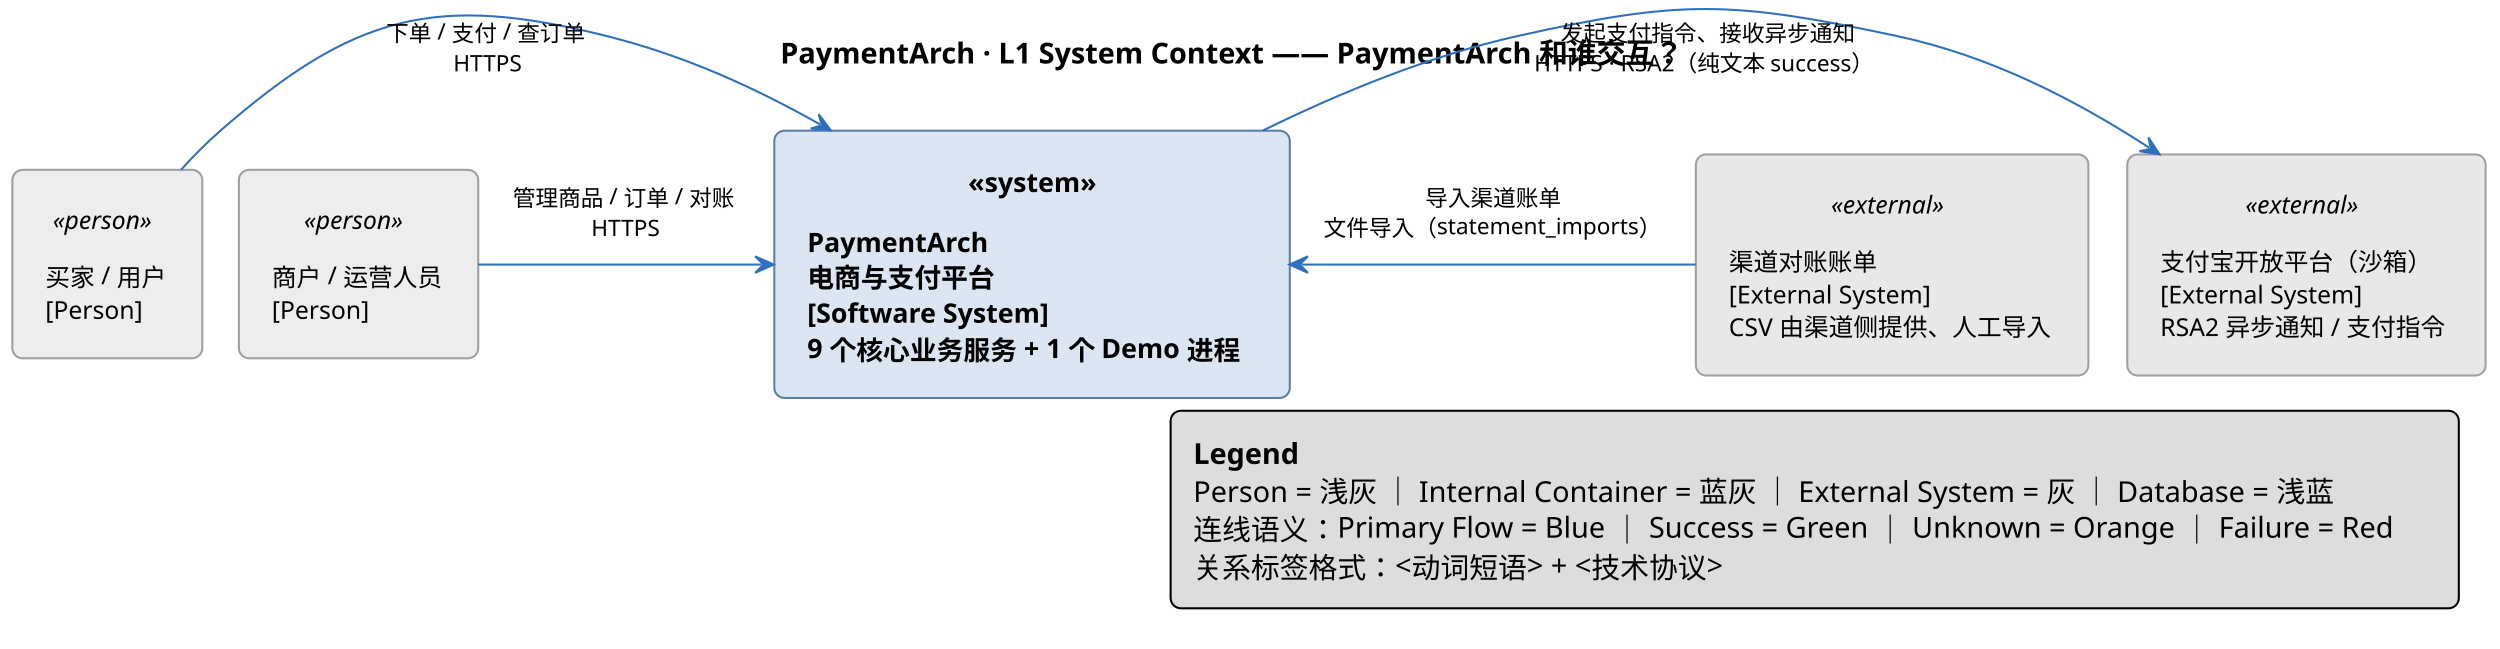
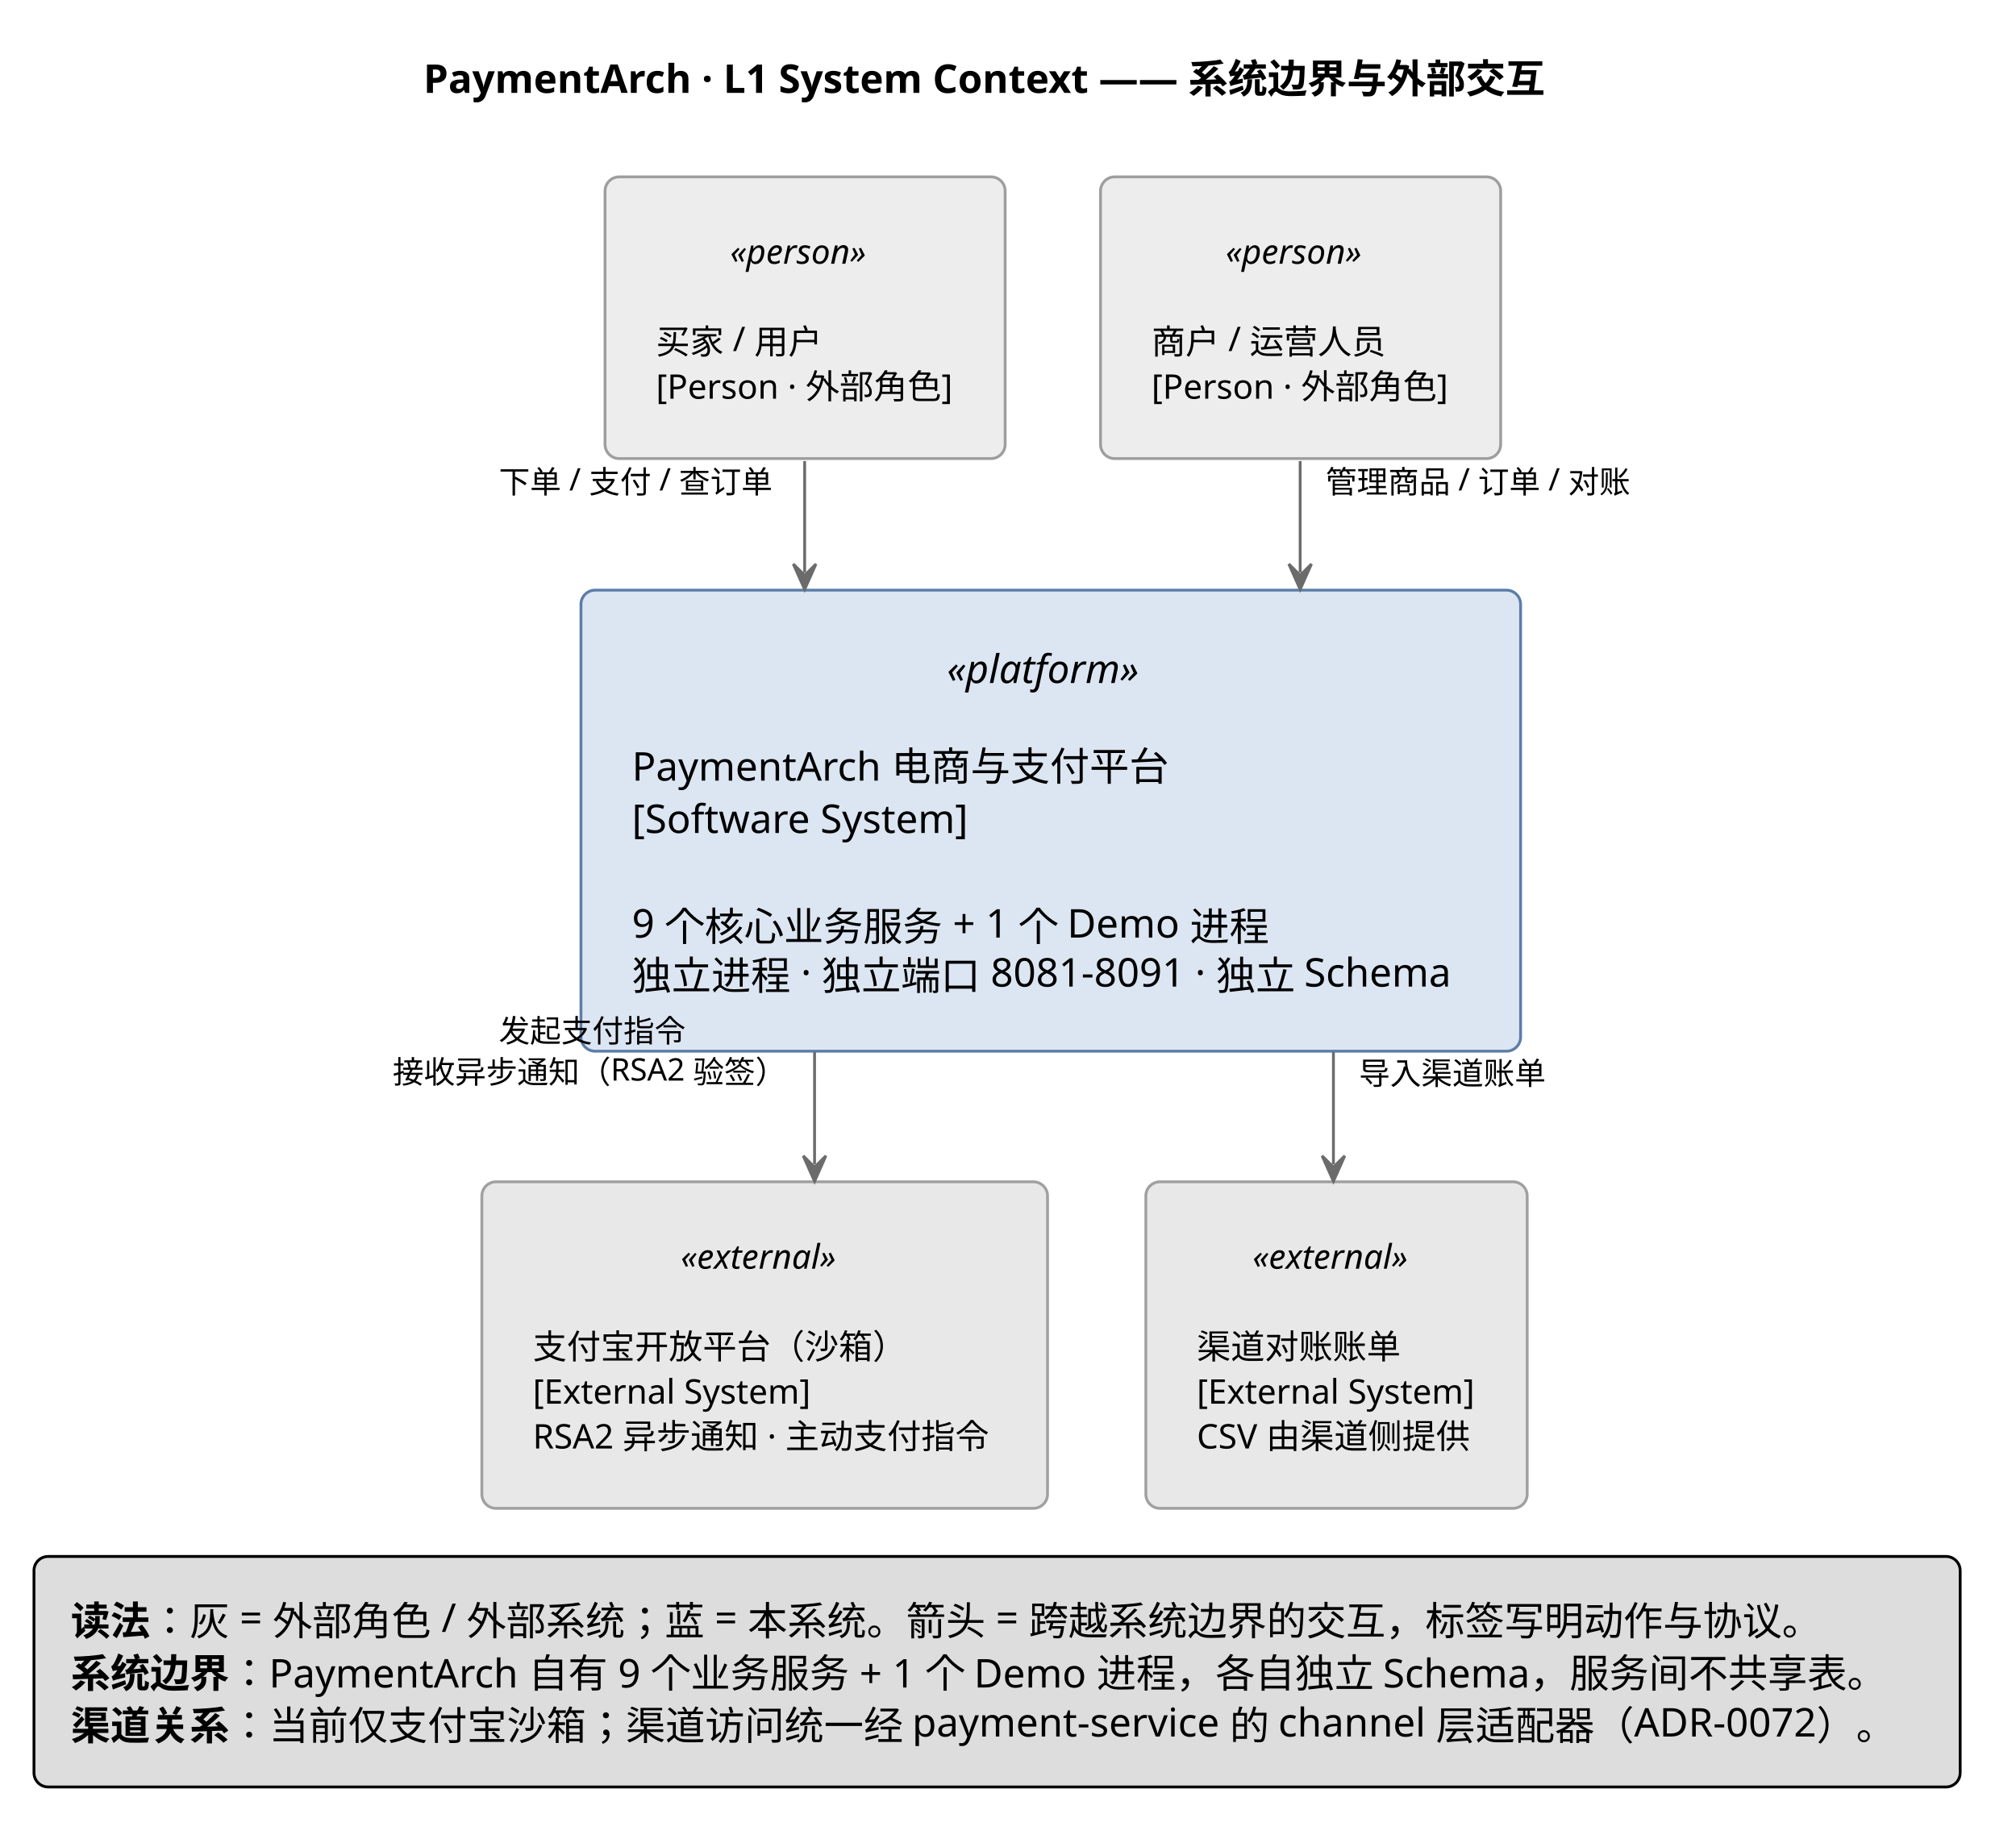
- <svg xmlns="http://www.w3.org/2000/svg" contentStyleType="text/css" height="315px" preserveAspectRatio="none" style="width:1214px;height:315px;background:#FFFFFF;" version="1.1" viewBox="0 0 1214 315" width="1214px" zoomAndPan="magnify">
+ <svg xmlns="http://www.w3.org/2000/svg" contentStyleType="text/css" height="651px" preserveAspectRatio="none" style="width:712px;height:651px;background:#FFFFFF;" version="1.1" viewBox="0 0 712 651" width="712px" zoomAndPan="magnify">
  <defs />
  <g>
-     <text fill="#000000" font-family="Microsoft YaHei" font-size="14" font-weight="bold" lengthAdjust="spacing" textLength="448.212" x="378.894" y="30.814">PaymentArch · L1 System Context —— PaymentArch 和谁交互？</text>
-     <g id="elem_Buyer">
-       <rect fill="#EDEDED" height="91.514" rx="5" ry="5" style="stroke:#9E9E9E;stroke-width:1;" width="92.228" x="6" y="82.478" />
-       <text fill="#000000" font-family="Microsoft YaHei" font-size="12" font-style="italic" lengthAdjust="spacing" textLength="52.969" x="25.63" y="111.175">«person»</text>
-       <text fill="#000000" font-family="Microsoft YaHei" font-size="12" lengthAdjust="spacing" textLength="60.228" x="22" y="139.013">买家 / 用户</text>
-       <text fill="#000000" font-family="Microsoft YaHei" font-size="12" lengthAdjust="spacing" textLength="47.326" x="22" y="154.851">[Person]</text>
+     <text fill="#000000" font-family="Microsoft YaHei" font-size="14" font-weight="bold" lengthAdjust="spacing" textLength="405.221" x="149.53" y="32.813">PaymentArch · L1 System Context —— 系统边界与外部交互</text>
+     <g id="elem_U">
+       <rect fill="#EDEDED" height="99.514" rx="5" ry="5" style="stroke:#9E9E9E;stroke-width:1;" width="141.316" x="213.681" y="62.477" />
+       <text fill="#000000" font-family="Microsoft YaHei" font-size="12" font-style="italic" lengthAdjust="spacing" textLength="52.969" x="257.855" y="93.175">«person»</text>
+       <text fill="#000000" font-family="Microsoft YaHei" font-size="12" lengthAdjust="spacing" textLength="60.228" x="231.681" y="125.013">买家 / 用户</text>
+       <text fill="#000000" font-family="Microsoft YaHei" font-size="12" lengthAdjust="spacing" textLength="105.316" x="231.681" y="140.851">[Person · 外部角色]</text>
    </g>
-     <g id="elem_Ops">
-       <rect fill="#EDEDED" height="91.514" rx="5" ry="5" style="stroke:#9E9E9E;stroke-width:1;" width="116.228" x="116" y="82.478" />
-       <text fill="#000000" font-family="Microsoft YaHei" font-size="12" font-style="italic" lengthAdjust="spacing" textLength="52.969" x="147.63" y="111.175">«person»</text>
-       <text fill="#000000" font-family="Microsoft YaHei" font-size="12" lengthAdjust="spacing" textLength="84.228" x="132" y="139.013">商户 / 运营人员</text>
-       <text fill="#000000" font-family="Microsoft YaHei" font-size="12" lengthAdjust="spacing" textLength="47.326" x="132" y="154.851">[Person]</text>
+     <g id="elem_OPS">
+       <rect fill="#EDEDED" height="99.514" rx="5" ry="5" style="stroke:#9E9E9E;stroke-width:1;" width="141.316" x="388.681" y="62.477" />
+       <text fill="#000000" font-family="Microsoft YaHei" font-size="12" font-style="italic" lengthAdjust="spacing" textLength="52.969" x="432.855" y="93.175">«person»</text>
+       <text fill="#000000" font-family="Microsoft YaHei" font-size="12" lengthAdjust="spacing" textLength="84.228" x="406.681" y="125.013">商户 / 运营人员</text>
+       <text fill="#000000" font-family="Microsoft YaHei" font-size="12" lengthAdjust="spacing" textLength="105.316" x="406.681" y="140.851">[Person · 外部角色]</text>
    </g>
    <g id="elem_SYS">
-       <rect fill="#DCE6F2" height="129.789" rx="5" ry="5" style="stroke:#5B7DA8;stroke-width:1;" width="250.328" x="376" y="63.477" />
-       <text fill="#000000" font-family="Microsoft YaHei" font-size="13" font-weight="bold" lengthAdjust="spacing" textLength="62.074" x="470.127" y="93.233">«system»</text>
-       <text fill="#000000" font-family="Microsoft YaHei" font-size="13" font-weight="bold" lengthAdjust="spacing" textLength="88.048" x="392" y="122.391">PaymentArch</text>
-       <text fill="#000000" font-family="Microsoft YaHei" font-size="13" font-weight="bold" lengthAdjust="spacing" textLength="91" x="392" y="139.548">电商与支付平台</text>
-       <text fill="#000000" font-family="Microsoft YaHei" font-size="13" font-weight="bold" lengthAdjust="spacing" textLength="120.091" x="392" y="156.706">[Software System]</text>
-       <text fill="#000000" font-family="Microsoft YaHei" font-size="13" font-weight="bold" lengthAdjust="spacing" textLength="218.328" x="392" y="173.864">9 个核心业务服务 + 1 个 Demo 进程</text>
+       <rect fill="#DCE6F2" height="162.865" rx="5" ry="5" style="stroke:#5B7DA8;stroke-width:1;" width="331.853" x="205.181" y="208.477" />
+       <text fill="#000000" font-family="Microsoft YaHei" font-size="14" font-style="italic" lengthAdjust="spacing" textLength="73.397" x="334.409" y="241.291">«platform»</text>
+       <text fill="#000000" font-family="Microsoft YaHei" font-size="14" lengthAdjust="spacing" textLength="191.598" x="223.181" y="275.769">PaymentArch 电商与支付平台</text>
+       <text fill="#000000" font-family="Microsoft YaHei" font-size="14" lengthAdjust="spacing" textLength="120.873" x="223.181" y="294.246">[Software System]</text>
+       <text fill="#000000" font-family="Microsoft YaHei" font-size="14" lengthAdjust="spacing" textLength="4.143" x="223.181" y="312.724"> </text>
+       <text fill="#000000" font-family="Microsoft YaHei" font-size="14" lengthAdjust="spacing" textLength="232.285" x="223.181" y="331.201">9 个核心业务服务 + 1 个 Demo 进程</text>
+       <text fill="#000000" font-family="Microsoft YaHei" font-size="14" lengthAdjust="spacing" textLength="295.853" x="223.181" y="349.679">独立进程 · 独立端口 8081-8091 · 独立 Schema</text>
    </g>
-     <g id="elem_Alipay">
-       <rect fill="#E8E8E8" height="107.352" rx="5" ry="5" style="stroke:#A0A0A0;stroke-width:1;" width="174.019" x="1033" y="74.978" />
-       <text fill="#000000" font-family="Microsoft YaHei" font-size="12" font-style="italic" lengthAdjust="spacing" textLength="59.309" x="1090.355" y="103.675">«external»</text>
-       <text fill="#000000" font-family="Microsoft YaHei" font-size="12" lengthAdjust="spacing" textLength="132" x="1049" y="131.513">支付宝开放平台（沙箱）</text>
-       <text fill="#000000" font-family="Microsoft YaHei" font-size="12" lengthAdjust="spacing" textLength="98.684" x="1049" y="147.351">[External System]</text>
-       <text fill="#000000" font-family="Microsoft YaHei" font-size="12" lengthAdjust="spacing" textLength="142.019" x="1049" y="163.189">RSA2 异步通知 / 支付指令</text>
+     <g id="elem_ALI">
+       <rect fill="#E8E8E8" height="115.352" rx="5" ry="5" style="stroke:#A0A0A0;stroke-width:1;" width="199.781" x="170.181" y="417.478" />
+       <text fill="#000000" font-family="Microsoft YaHei" font-size="12" font-style="italic" lengthAdjust="spacing" textLength="59.309" x="240.417" y="448.175">«external»</text>
+       <text fill="#000000" font-family="Microsoft YaHei" font-size="12" lengthAdjust="spacing" textLength="132" x="188.181" y="480.013">支付宝开放平台（沙箱）</text>
+       <text fill="#000000" font-family="Microsoft YaHei" font-size="12" lengthAdjust="spacing" textLength="98.684" x="188.181" y="495.851">[External System]</text>
+       <text fill="#000000" font-family="Microsoft YaHei" font-size="12" lengthAdjust="spacing" textLength="163.781" x="188.181" y="511.688">RSA2 异步通知 · 主动支付指令</text>
    </g>
-     <g id="elem_Stmt">
-       <rect fill="#E8E8E8" height="107.352" rx="5" ry="5" style="stroke:#A0A0A0;stroke-width:1;" width="190.619" x="823.5" y="74.978" />
-       <text fill="#000000" font-family="Microsoft YaHei" font-size="12" font-style="italic" lengthAdjust="spacing" textLength="59.309" x="889.155" y="103.675">«external»</text>
-       <text fill="#000000" font-family="Microsoft YaHei" font-size="12" lengthAdjust="spacing" textLength="72" x="839.5" y="131.513">渠道对账账单</text>
-       <text fill="#000000" font-family="Microsoft YaHei" font-size="12" lengthAdjust="spacing" textLength="98.684" x="839.5" y="147.351">[External System]</text>
-       <text fill="#000000" font-family="Microsoft YaHei" font-size="12" lengthAdjust="spacing" textLength="158.619" x="839.5" y="163.189">CSV 由渠道侧提供、人工导入</text>
+     <g id="elem_ST">
+       <rect fill="#E8E8E8" height="115.352" rx="5" ry="5" style="stroke:#A0A0A0;stroke-width:1;" width="134.684" x="404.681" y="417.478" />
+       <text fill="#000000" font-family="Microsoft YaHei" font-size="12" font-style="italic" lengthAdjust="spacing" textLength="59.309" x="442.369" y="448.175">«external»</text>
+       <text fill="#000000" font-family="Microsoft YaHei" font-size="12" lengthAdjust="spacing" textLength="72" x="422.681" y="480.013">渠道对账账单</text>
+       <text fill="#000000" font-family="Microsoft YaHei" font-size="12" lengthAdjust="spacing" textLength="98.684" x="422.681" y="495.851">[External System]</text>
+       <text fill="#000000" font-family="Microsoft YaHei" font-size="12" lengthAdjust="spacing" textLength="98.619" x="422.681" y="511.688">CSV 由渠道侧提供</text>
    </g>
-     <polygon fill="#2F6FBF" points="403.46,63.337,397.569,55.444,399.099,60.89,393.654,62.421,403.46,63.337" style="stroke:#2F6FBF;stroke-width:1;" />
-     <path d="M87.903,82.425 C93.96,75.75 100.426,69.209 107,63.477 C171.68,7.095 211.291,-3.469 294.5,17.477 C332.096,26.942 365.069,41.793 398.227,60.401 " fill="none" style="stroke:#2F6FBF;stroke-width:1;" />
-     <text fill="#000000" font-family="Microsoft YaHei" font-size="11" lengthAdjust="spacing" textLength="99.419" x="187.5" y="20.117">下单 / 支付 / 查订单</text>
-     <text fill="#000000" font-family="Microsoft YaHei" font-size="11" lengthAdjust="spacing" textLength="34.198" x="220.111" y="34.635">HTTPS</text>
-     <polygon fill="#2F6FBF" points="375.717,128.477,366.717,124.478,370.717,128.477,366.717,132.477,375.717,128.477" style="stroke:#2F6FBF;stroke-width:1;" />
-     <path d="M232.084,128.477 C271.91,128.477 320.283,128.477 369.717,128.477 " fill="none" style="stroke:#2F6FBF;stroke-width:1;" />
-     <text fill="#000000" font-family="Microsoft YaHei" font-size="11" lengthAdjust="spacing" textLength="110.419" x="249" y="100.117">管理商品 / 订单 / 对账</text>
-     <text fill="#000000" font-family="Microsoft YaHei" font-size="11" lengthAdjust="spacing" textLength="34.198" x="287.111" y="114.635">HTTPS</text>
-     <polygon fill="#2F6FBF" points="1048.664,74.971,1043.284,66.721,1044.467,72.253,1038.935,73.436,1048.664,74.971" style="stroke:#2F6FBF;stroke-width:1;" />
-     <path d="M613.213,63.413 C651.243,44.748 694.8,26.906 737,17.477 C816.81,-0.354 841.019,0.429 921,17.477 C966.655,27.209 1007.466,48.291 1043.628,71.709 " fill="none" style="stroke:#2F6FBF;stroke-width:1;" />
-     <text fill="#000000" font-family="Microsoft YaHei" font-size="11" lengthAdjust="spacing" textLength="143" x="757.829" y="20.117">发起支付指令、接收异步通知</text>
-     <text fill="#000000" font-family="Microsoft YaHei" font-size="11" lengthAdjust="spacing" textLength="168.658" x="745" y="34.635">HTTPS · RSA2（纯文本 success）</text>
-     <polygon fill="#2F6FBF" points="626.131,128.477,635.131,132.477,631.131,128.477,635.131,124.478,626.131,128.477" style="stroke:#2F6FBF;stroke-width:1;" />
-     <path d="M632.131,128.477 C695.388,128.477 764.935,128.477 823.454,128.477 " fill="none" style="stroke:#2F6FBF;stroke-width:1;" />
-     <text fill="#000000" font-family="Microsoft YaHei" font-size="11" lengthAdjust="spacing" textLength="66" x="692.054" y="100.117">导入渠道账单</text>
-     <text fill="#000000" font-family="Microsoft YaHei" font-size="11" lengthAdjust="spacing" textLength="164.608" x="642.75" y="114.635">文件导入（statement_imports）</text>
-     <rect fill="#DDDDDD" height="95.91" id="_legend" rx="5" ry="5" style="stroke:#000000;stroke-width:1;" width="625.552" x="568.448" y="199.477" />
-     <text fill="#000000" font-family="Microsoft YaHei" font-size="14" font-weight="bold" lengthAdjust="spacing" textLength="51.632" x="579.448" y="225.291">Legend</text>
-     <text fill="#000000" font-family="Microsoft YaHei" font-size="14" lengthAdjust="spacing" textLength="574.602" x="579.448" y="243.769">Person = 浅灰 ｜ Internal Container = 蓝灰 ｜ External System = 灰 ｜ Database = 浅蓝</text>
-     <text fill="#000000" font-family="Microsoft YaHei" font-size="14" lengthAdjust="spacing" textLength="603.552" x="579.448" y="262.246">连线语义：Primary Flow = Blue ｜ Success = Green ｜ Unknown = Orange ｜ Failure = Red</text>
-     <text fill="#000000" font-family="Microsoft YaHei" font-size="14" lengthAdjust="spacing" textLength="270.204" x="579.448" y="280.724">关系标签格式：&lt;动词短语&gt; + &lt;技术协议&gt;</text>
+     <g id="link_U_SYS">
+       <path d="M284.181,162.868 C284.181,177.007 284.181,186.768 284.181,202.238 " fill="none" id="U-to-SYS" style="stroke:#6B6B6B;stroke-width:1;" />
+       <polygon fill="#6B6B6B" points="284.181,208.238,288.181,199.238,284.181,203.238,280.181,199.238,284.181,208.238" style="stroke:#6B6B6B;stroke-width:1;" />
+       <text fill="#000000" font-family="Microsoft YaHei" font-size="11" lengthAdjust="spacing" textLength="99.419" x="176.181" y="174.187">下单 / 支付 / 查订单</text>
+     </g>
+     <g id="link_OPS_SYS">
+       <path d="M459.181,162.868 C459.181,177.007 459.181,186.768 459.181,202.238 " fill="none" id="OPS-to-SYS" style="stroke:#6B6B6B;stroke-width:1;" />
+       <polygon fill="#6B6B6B" points="459.181,208.238,463.181,199.238,459.181,203.238,455.181,199.238,459.181,208.238" style="stroke:#6B6B6B;stroke-width:1;" />
+       <text fill="#000000" font-family="Microsoft YaHei" font-size="11" lengthAdjust="spacing" textLength="110.419" x="468.181" y="174.187">管理商品 / 订单 / 对账</text>
+     </g>
+     <g id="link_SYS_ALI">
+       <path d="M287.681,371.658 C287.681,387.048 287.681,396.848 287.681,411.308 " fill="none" id="SYS-to-ALI" style="stroke:#6B6B6B;stroke-width:1;" />
+       <polygon fill="#6B6B6B" points="287.681,417.308,291.681,408.308,287.681,412.308,283.681,408.308,287.681,417.308" style="stroke:#6B6B6B;stroke-width:1;" />
+       <text fill="#000000" font-family="Microsoft YaHei" font-size="11" lengthAdjust="spacing" textLength="66" x="176.169" y="368.127">发起支付指令</text>
+       <text fill="#000000" font-family="Microsoft YaHei" font-size="11" lengthAdjust="spacing" textLength="140.975" x="138.681" y="382.645">接收异步通知（RSA2 验签）</text>
+     </g>
+     <g id="link_SYS_ST">
+       <path d="M470.931,371.658 C470.931,387.048 470.931,396.848 470.931,411.308 " fill="none" id="SYS-to-ST" style="stroke:#6B6B6B;stroke-width:1;" />
+       <polygon fill="#6B6B6B" points="470.931,417.308,474.931,408.308,470.931,412.308,466.931,408.308,470.931,417.308" style="stroke:#6B6B6B;stroke-width:1;" />
+       <text fill="#000000" font-family="Microsoft YaHei" font-size="11" lengthAdjust="spacing" textLength="66" x="479.931" y="383.127">导入渠道账单</text>
+     </g>
+     <rect fill="#DDDDDD" height="81.433" id="_legend" rx="5" ry="5" style="stroke:#000000;stroke-width:1;" width="680.281" x="12" y="549.829" />
+     <text fill="#000000" font-family="Microsoft YaHei" font-size="14" font-weight="bold" lengthAdjust="spacing" textLength="28" x="25" y="577.643">读法</text>
+     <text fill="#000000" font-family="Microsoft YaHei" font-size="14" lengthAdjust="spacing" textLength="602.273" x="53" y="577.643">：灰 = 外部角色 / 外部系统；蓝 = 本系统。箭头 = 跨越系统边界的交互，标签写明动作与协议。</text>
+     <text fill="#000000" font-family="Microsoft YaHei" font-size="14" font-weight="bold" lengthAdjust="spacing" textLength="56" x="25" y="596.12">系统边界</text>
+     <text fill="#000000" font-family="Microsoft YaHei" font-size="14" lengthAdjust="spacing" textLength="596.688" x="81" y="596.12">：PaymentArch 自有 9 个业务服务 + 1 个 Demo 进程，各自独立 Schema，服务间不共享表。</text>
+     <text fill="#000000" font-family="Microsoft YaHei" font-size="14" font-weight="bold" lengthAdjust="spacing" textLength="56" x="25" y="614.598">渠道关系</text>
+     <text fill="#000000" font-family="Microsoft YaHei" font-size="14" lengthAdjust="spacing" textLength="598.281" x="81" y="614.598">：当前仅支付宝沙箱；渠道访问统一经 payment-service 的 channel 层适配器（ADR-0072）。</text>
  </g>
</svg>
